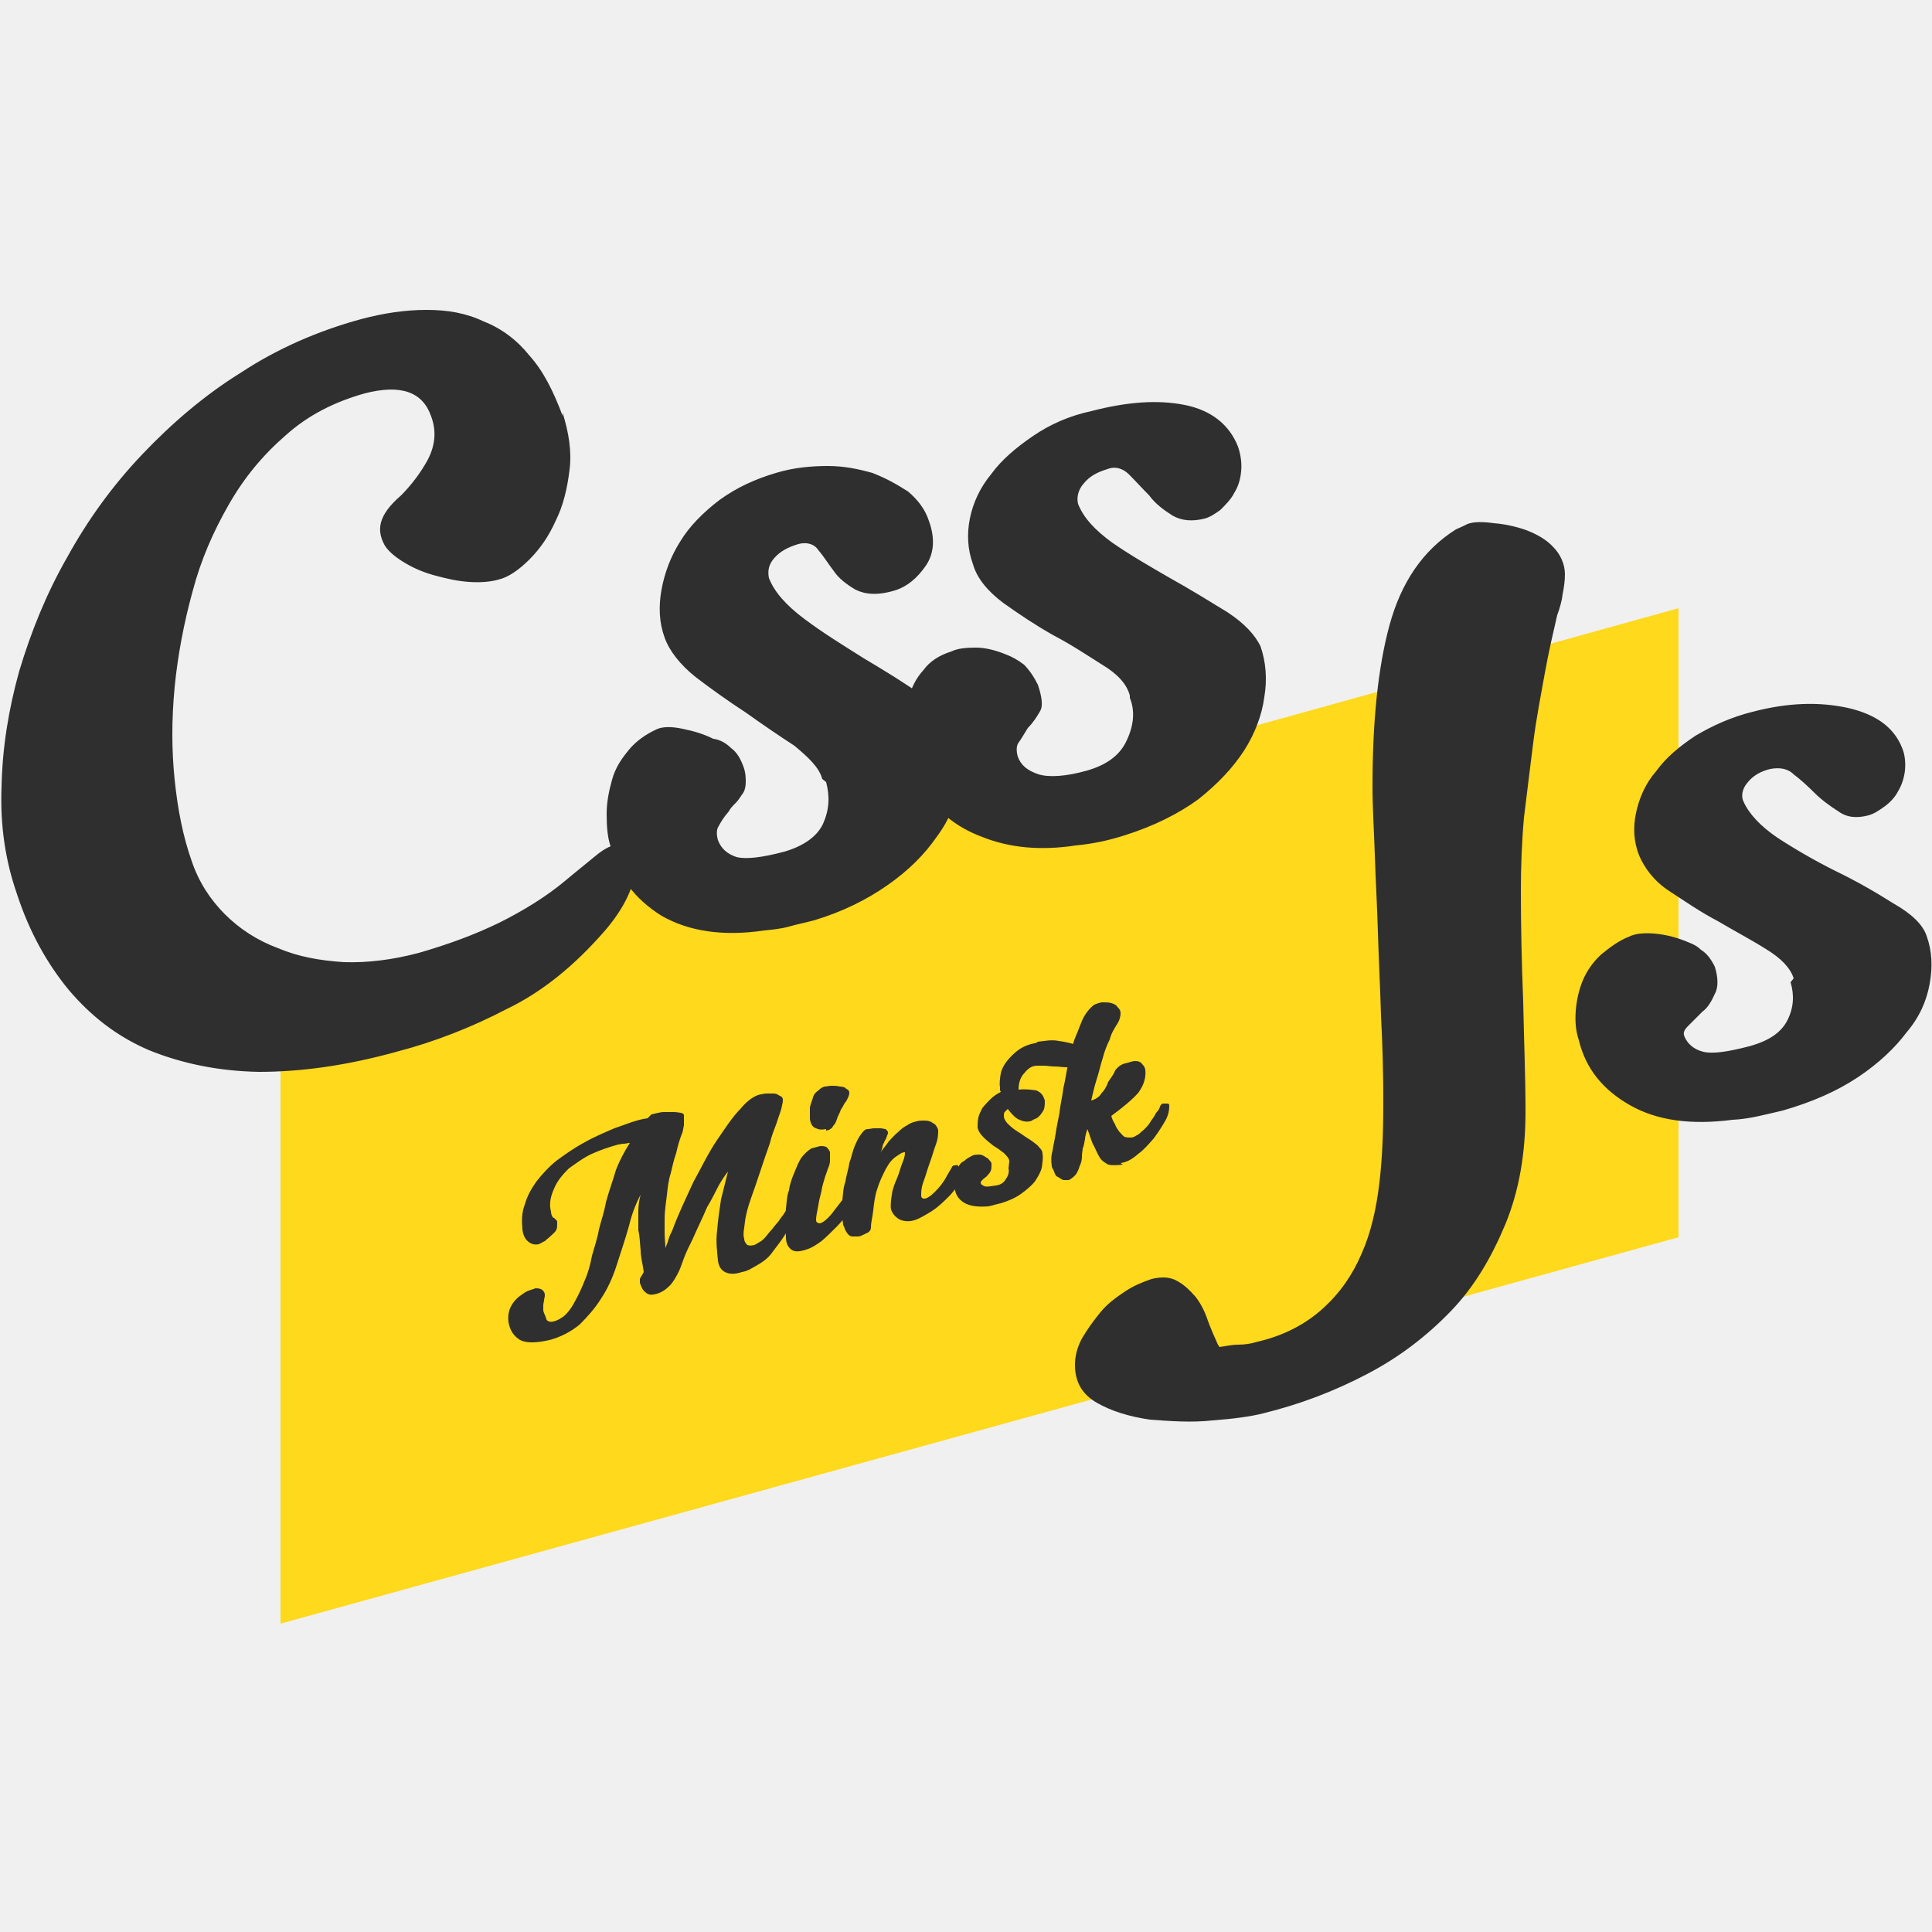
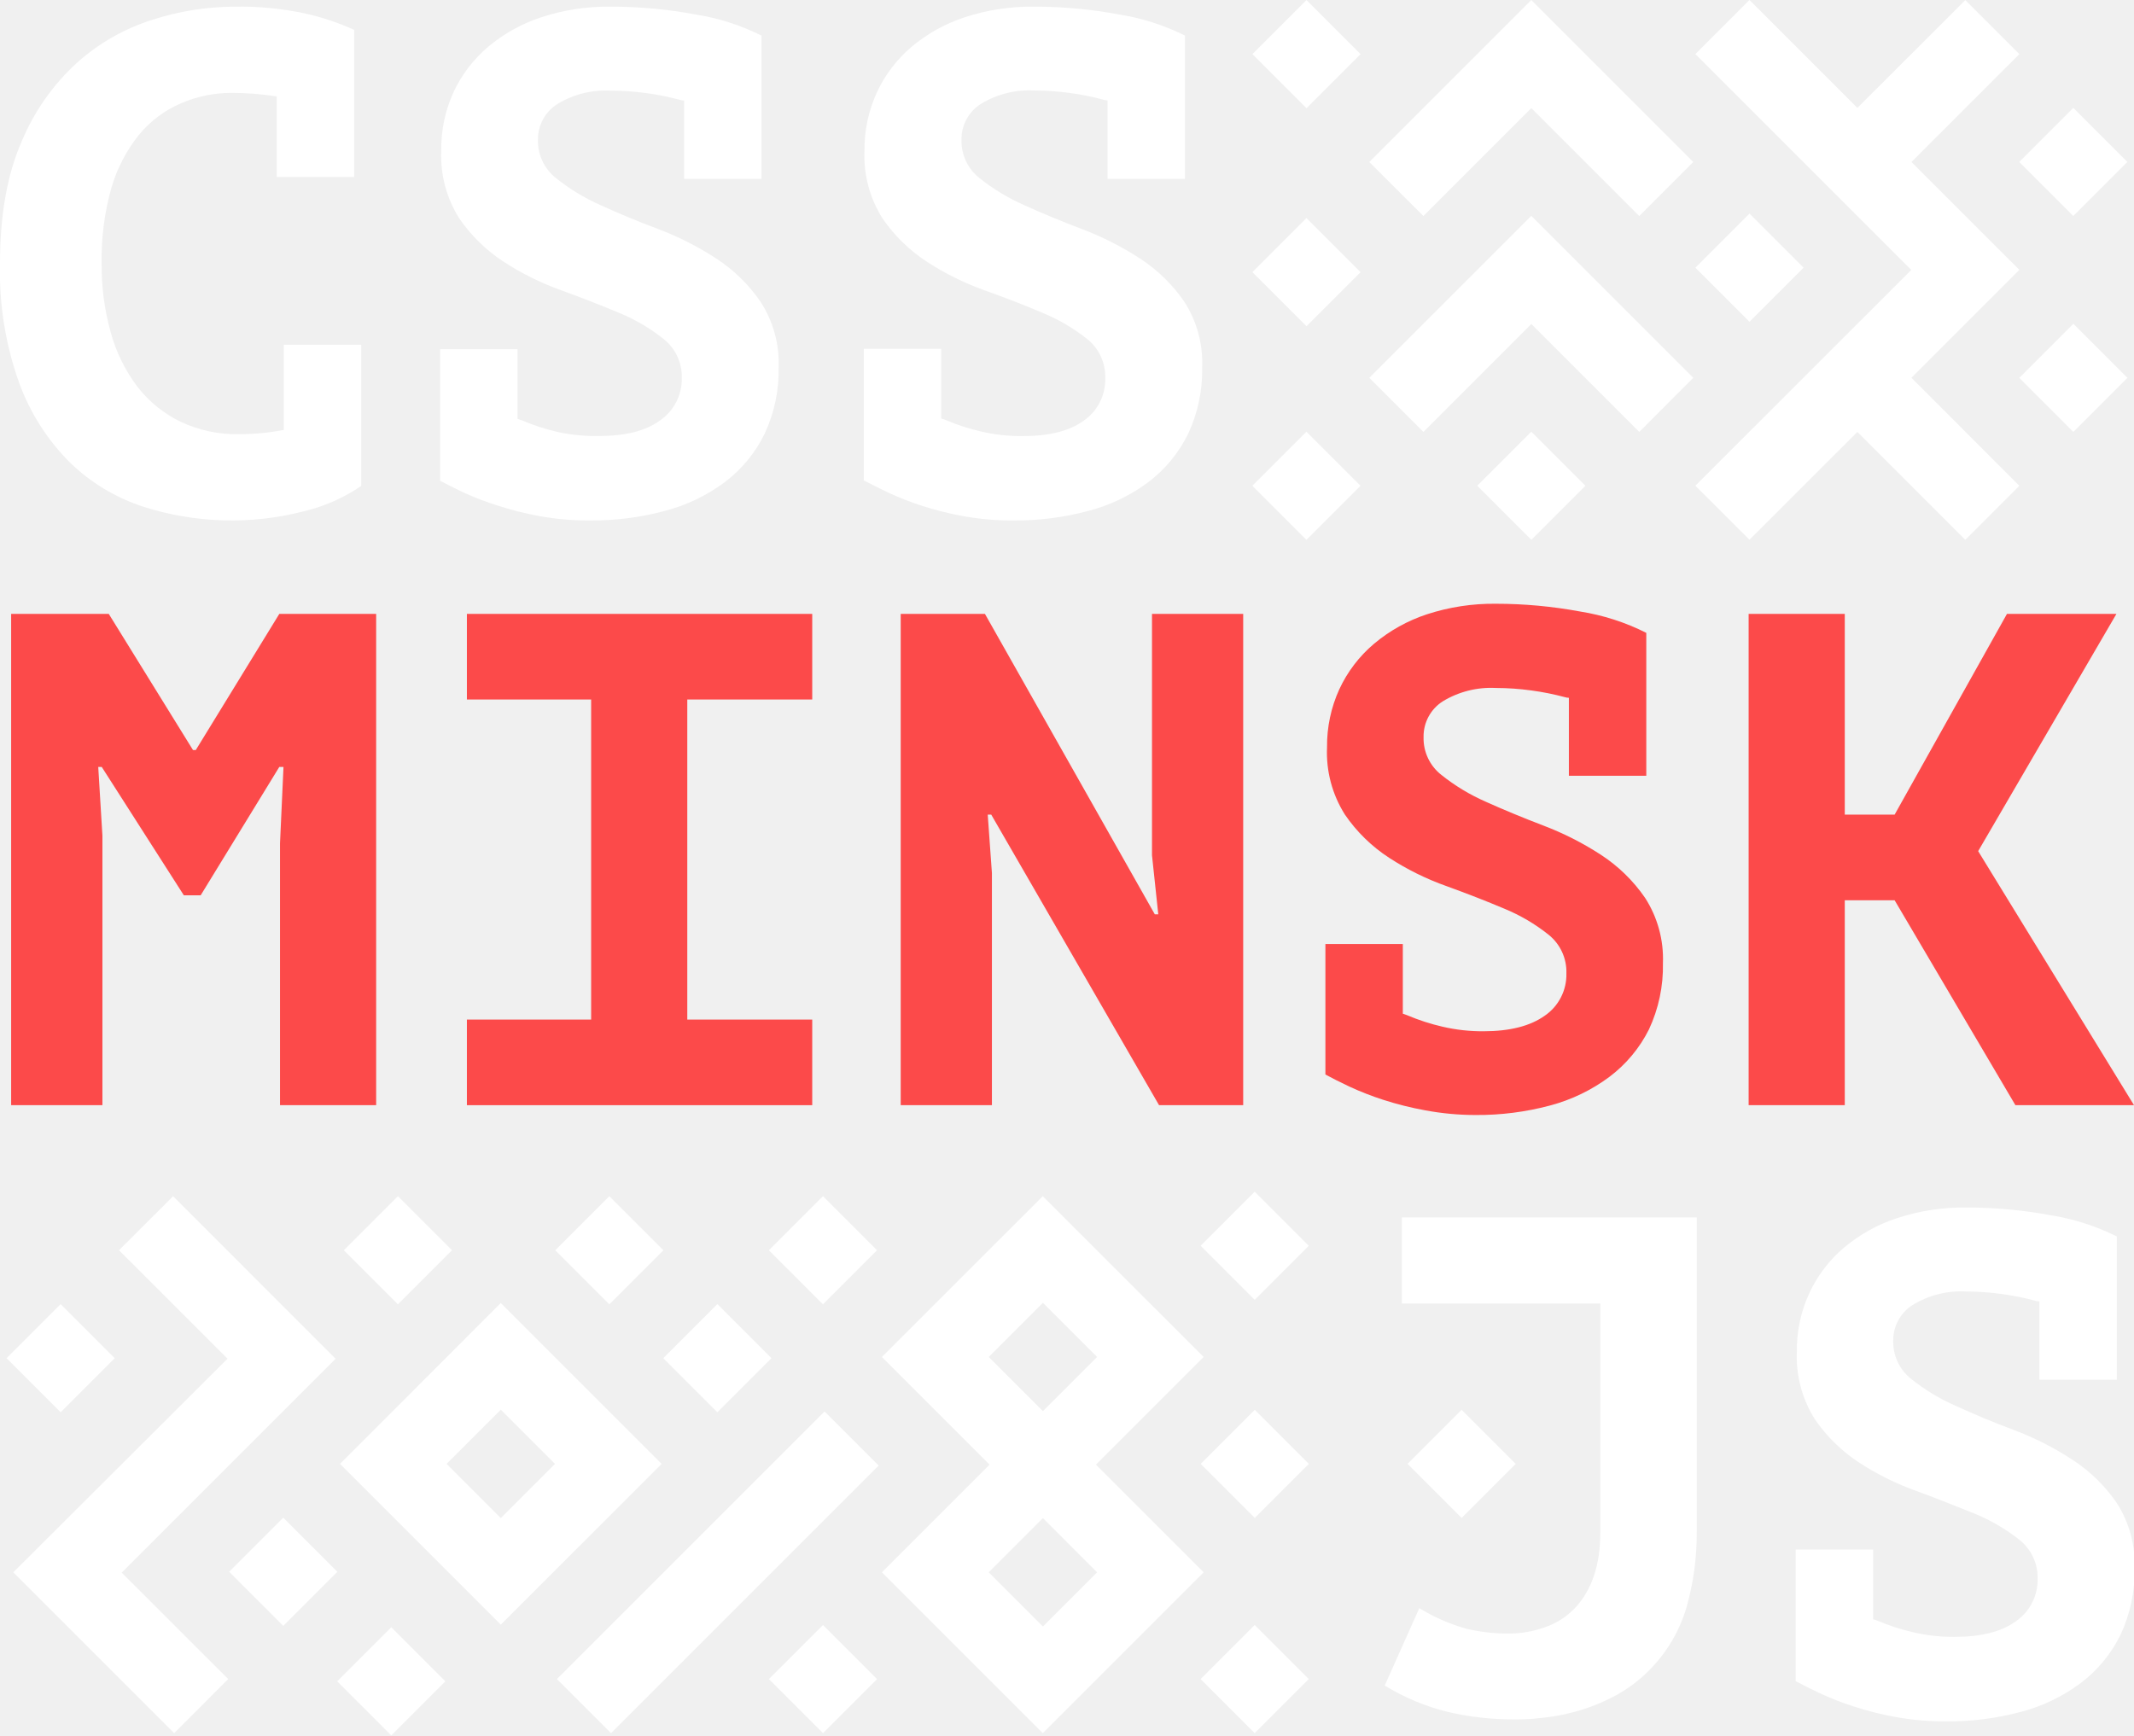
- <svg xmlns="http://www.w3.org/2000/svg" width="250" height="250" viewBox="0 0 250 250">
-   <path d="m36.4 129 42.1-11.7 3-3.8 3.2 2 132.5-36.8 0 81.4-180.9 50 0-81.3z" fill="#fed91c" />
-   <path d="m157.8 174.3c0.8-0.1 1.6-0.3 2.4-0.3 0.8 0 1.6-0.1 2.6-0.4 3.4-0.8 6.2-2.3 8.4-4.3 2.2-2 3.8-4.3 5-7.1 1.2-2.7 1.9-5.8 2.3-9.2 0.4-3.4 0.5-6.9 0.5-10.5 0-3.6-0.1-7.3-0.3-11.1-0.1-3.6-0.3-7.3-0.4-10.8-0.1-3.5-0.3-6.7-0.4-10-0.1-3.1-0.3-6.1-0.3-8.8 0-8.4 0.7-15.4 2.2-20.9 1.5-5.5 4.3-9.7 8.6-12.4 0.7-0.3 1.1-0.5 1.5-0.7 0.8-0.3 2-0.3 3.4-0.1 1.3 0.1 2.8 0.4 4.2 0.9 1.3 0.5 2.6 1.2 3.5 2.2 0.9 0.9 1.5 2.2 1.5 3.5 0 0.8-0.1 1.6-0.3 2.6-0.1 0.9-0.4 1.9-0.7 2.7-0.5 2.2-1.1 4.7-1.6 7.5-0.5 2.8-1.1 5.8-1.5 9-0.4 3.1-0.8 6.5-1.2 9.7-0.3 3.4-0.4 6.5-0.4 9.6 0 4.4 0.1 9.2 0.3 14.2 0.1 5 0.3 9.7 0.3 14.2 0 5.4-0.8 10.2-2.6 14.6-1.8 4.3-4 8.1-7.1 11.3-3.1 3.2-6.6 5.9-10.8 8.1-4.2 2.2-8.6 3.9-13.5 5.1-1.6 0.4-3.8 0.7-6.5 0.9-2.7 0.3-5.4 0.1-8.1-0.1-2.7-0.4-5-1.1-6.9-2.2-1.9-1.1-2.8-2.7-2.8-4.9 0-1.1 0.3-2.3 0.9-3.4 0.7-1.2 1.5-2.3 2.4-3.4 0.9-1.1 2-1.9 3.2-2.7 1.2-0.8 2.3-1.2 3.4-1.6 1.3-0.3 2.4-0.3 3.4 0.3 0.9 0.5 1.6 1.2 2.3 2 0.7 0.9 1.2 1.9 1.6 3.1 0.4 1.1 0.9 2.2 1.3 3.1zm74.3-47.7c-0.4-1.3-1.6-2.6-3.6-3.8-1.9-1.2-4-2.3-6.2-3.6-2.3-1.2-4.3-2.6-6.3-3.9-2-1.3-3.2-3-3.9-4.6-0.7-1.8-0.8-3.6-0.4-5.5 0.4-1.9 1.2-3.8 2.6-5.4 1.3-1.8 3-3.2 5.1-4.6 2.2-1.3 4.6-2.4 7.4-3.1 4.6-1.2 8.6-1.3 12.3-0.5 3.5 0.8 5.9 2.4 7 5.1 0.4 0.9 0.5 2 0.4 3-0.1 0.9-0.4 1.9-0.9 2.7-0.4 0.8-1.1 1.5-1.8 2-0.7 0.5-1.3 0.9-2 1.1-1.5 0.4-2.8 0.3-3.9-0.5-1.1-0.7-2.2-1.5-3.1-2.4-0.9-0.9-1.9-1.8-2.7-2.4-0.8-0.8-1.9-0.9-3-0.7-1.3 0.3-2.3 0.9-3 1.8-0.7 0.8-0.8 1.8-0.5 2.4 0.7 1.6 2.2 3.2 4.4 4.7 2.3 1.5 4.9 3 7.5 4.3 2.7 1.3 5.3 2.8 7.5 4.2 2.3 1.3 3.8 2.7 4.3 4.2 0.7 1.9 0.8 4 0.4 6.2-0.4 2.2-1.3 4.3-3 6.3-1.5 2-3.6 4-6.3 5.8-2.7 1.8-5.9 3.2-9.7 4.3-2.2 0.5-4.3 1.1-6.5 1.2-5.4 0.7-9.8 0.1-13.3-1.9-3.5-2-5.7-4.7-6.6-8.4-0.4-1.2-0.5-2.4-0.4-3.8 0.1-1.3 0.4-2.7 0.9-3.9 0.5-1.2 1.3-2.4 2.4-3.4 1.1-0.9 2.3-1.8 3.6-2.3 0.8-0.4 1.9-0.5 3.2-0.4 1.3 0.1 2.6 0.4 3.9 0.9 0.7 0.3 1.5 0.5 2.2 1.2 0.8 0.5 1.3 1.2 1.8 2.2 0.4 1.3 0.5 2.6 0 3.5-0.4 0.9-0.9 1.8-1.6 2.3-0.7 0.7-1.2 1.2-1.8 1.8-0.5 0.5-0.8 0.9-0.5 1.5 0.4 0.9 1.2 1.6 2.4 1.9 1.2 0.3 3.2 0 5.9-0.7 2.6-0.7 4.2-1.8 5-3.4 0.8-1.6 0.9-3.2 0.4-4.9zM72.8 53.4c0.8 2.6 1.2 5 0.9 7.4-0.3 2.4-0.8 4.6-1.8 6.6-0.9 2-2 3.6-3.4 5-1.3 1.3-2.7 2.3-4 2.6-1.1 0.3-2.3 0.4-3.8 0.3-1.5-0.1-2.8-0.4-4.3-0.8-1.5-0.4-2.7-0.9-3.9-1.6-1.2-0.7-2.2-1.5-2.7-2.3-0.5-0.9-0.8-1.9-0.5-3 0.3-1.1 1.1-2.2 2.6-3.5 1.3-1.3 2.6-3 3.5-4.7 0.9-1.8 1.1-3.6 0.4-5.5-1.1-3.2-3.9-4.2-8.6-3-3.9 1.1-7.3 2.8-10.2 5.4-3 2.6-5.4 5.5-7.4 9-2 3.5-3.6 7.1-4.7 11.3-1.1 4-1.9 8.2-2.3 12.3-0.4 4.2-0.4 8.1 0 12 0.4 3.9 1.1 7.4 2.2 10.5 0.9 2.7 2.4 5 4.3 6.9 1.9 1.9 4.2 3.4 6.9 4.4 2.6 1.1 5.4 1.6 8.5 1.8 3.1 0.1 6.3-0.3 9.7-1.2 3.8-1.1 7.1-2.3 10.4-3.9 3.2-1.6 6.1-3.4 8.5-5.4 1.3-1.1 2.7-2.2 3.9-3.2 1.3-1.1 2.3-1.5 3-1.5 0.9 0.1 1.5 0.4 1.8 0.8 0.3 0.4 0.4 1.1 0.5 2.2-0.3 2.6-1.6 5.3-4 8.1-4 4.6-8.2 8-12.8 10.2-4.4 2.3-9.2 4.2-14.2 5.5-6.5 1.8-12.4 2.6-17.8 2.6-5.3-0.1-10-1.1-14.2-2.8-4.2-1.8-7.5-4.4-10.4-7.8-2.8-3.4-5.1-7.5-6.7-12.4-1.5-4.3-2.2-8.9-2-13.9 0.1-5 0.9-10 2.3-15 1.5-5 3.5-10 6.2-14.7 2.7-4.9 5.9-9.3 9.7-13.3 3.8-4 8.1-7.7 12.8-10.6 4.7-3.1 10-5.4 15.5-6.9 3-0.8 5.8-1.2 8.5-1.2 2.7 0 5.1 0.4 7.4 1.5 2.3 0.9 4.3 2.4 5.9 4.4 1.8 2 3.1 4.6 4.3 7.8zm33.6 47.4c-0.4-1.5-1.8-2.8-3.6-4.3-2-1.3-4.2-2.8-6.3-4.3-2.3-1.5-4.4-3-6.5-4.6-2-1.6-3.4-3.4-4-5.1-0.7-1.9-0.8-4-0.4-6.2 0.4-2.2 1.2-4.3 2.4-6.2 1.2-2 3-3.8 5.1-5.4 2.2-1.6 4.6-2.7 7.3-3.5 2.3-0.7 4.6-0.9 6.7-0.9 2.2 0 4 0.4 5.8 0.9 1.8 0.7 3.2 1.5 4.6 2.4 1.3 1.1 2.2 2.3 2.7 3.8 0.8 2.2 0.7 4.2-0.4 5.8-1.1 1.6-2.4 2.7-4 3.2-2.3 0.7-3.9 0.5-5.1-0.1-1.2-0.7-2.2-1.5-2.8-2.4-0.7-0.9-1.3-1.9-2-2.7-0.5-0.8-1.5-1.1-2.6-0.8-1.3 0.4-2.3 0.9-3.1 1.8-0.7 0.8-0.9 1.6-0.7 2.6 0.7 1.8 2.2 3.5 4.6 5.3 2.4 1.8 5 3.4 7.7 5.1 2.7 1.6 5.3 3.2 7.7 4.9 2.4 1.6 3.8 3.2 4.3 4.7 0.7 2 0.8 4.3 0.4 6.6-0.4 2.3-1.3 4.6-3 6.9-1.6 2.3-3.6 4.3-6.3 6.2-2.7 1.9-5.9 3.5-9.6 4.6-1.1 0.3-2.2 0.5-3.2 0.8-1.1 0.3-2.2 0.4-3.2 0.5-5.4 0.8-9.8 0.1-13.3-1.9-3.5-2.2-5.7-5.1-6.6-9-0.4-1.2-0.5-2.6-0.5-4.2 0-1.5 0.3-3 0.7-4.4 0.4-1.5 1.2-2.7 2.2-3.9 0.9-1.1 2.2-2 3.5-2.6 0.8-0.4 2-0.4 3.4-0.1 1.5 0.3 2.8 0.7 4 1.3 0.8 0.1 1.6 0.5 2.3 1.2 0.7 0.5 1.2 1.3 1.6 2.4 0.3 0.8 0.3 1.5 0.3 2 0 0.5-0.1 1.1-0.4 1.5-0.3 0.4-0.5 0.8-0.9 1.2-0.4 0.4-0.7 0.7-0.9 1.1-0.7 0.8-1.1 1.5-1.3 1.9-0.3 0.4-0.3 1.1-0.1 1.8 0.4 1.1 1.2 1.8 2.4 2.2 1.2 0.3 3.2 0.1 6.2-0.7 2.4-0.7 4.2-1.9 5-3.6 0.8-1.8 0.9-3.5 0.4-5.4zm39.8-10.8c-0.4-1.5-1.6-2.8-3.6-4-1.9-1.2-4-2.6-6.3-3.8-2.3-1.3-4.4-2.7-6.5-4.2-2-1.5-3.4-3.2-3.9-5-0.7-1.9-0.8-3.9-0.4-5.9 0.4-2 1.3-4 2.8-5.8 1.3-1.8 3.2-3.4 5.4-4.9 2.2-1.5 4.7-2.6 7.5-3.2 4.6-1.2 8.6-1.5 12.1-0.8 3.5 0.7 5.8 2.6 6.9 5.4 0.4 1.2 0.5 2.3 0.4 3.2-0.1 1.1-0.4 2-0.9 2.8-0.4 0.8-1.1 1.5-1.8 2.2-0.7 0.5-1.3 0.9-2 1.1-1.6 0.4-3 0.3-4.2-0.4-1.1-0.7-2.2-1.5-3-2.6-0.9-0.9-1.8-1.9-2.6-2.7-0.8-0.8-1.8-1.1-2.8-0.7-1.3 0.4-2.3 0.9-3.1 1.9-0.7 0.8-0.9 1.8-0.7 2.6 0.7 1.8 2.2 3.4 4.4 5 2.3 1.6 4.9 3.1 7.5 4.6 2.7 1.5 5.1 3 7.4 4.4 2.3 1.5 3.6 3 4.3 4.4 0.7 2 0.9 4.3 0.5 6.6-0.3 2.3-1.2 4.7-2.6 6.9-1.5 2.3-3.4 4.3-5.9 6.3-2.6 1.9-5.8 3.5-9.6 4.7-2.2 0.7-4.2 1.1-6.3 1.3-4.6 0.7-8.6 0.3-12.1-1.1-3.5-1.3-6.1-3.5-7.5-6.2-0.8-1.3-1.3-2.7-1.8-4-0.4-1.2-0.5-2.6-0.7-3.9 0-1.3 0.1-2.8 0.5-4 0.4-1.3 0.9-2.4 1.9-3.5 0.8-1.1 2-1.9 3.6-2.4 0.8-0.4 1.9-0.5 3.2-0.5 1.3 0 2.7 0.4 3.9 0.9 0.8 0.3 1.5 0.7 2.3 1.3 0.7 0.7 1.3 1.6 1.8 2.6 0.5 1.5 0.7 2.7 0.3 3.4-0.4 0.7-0.9 1.5-1.6 2.2-0.5 0.8-0.9 1.5-1.2 1.9-0.3 0.4-0.3 1.1-0.1 1.8 0.4 1.1 1.2 1.8 2.7 2.3 1.3 0.4 3.5 0.3 6.3-0.5 2.4-0.7 4.2-1.9 5.1-3.9 0.9-1.9 1.1-3.8 0.4-5.5zM84.3 144.2c0.5-0.1 1.1-0.3 1.6-0.3 0.5 0 0.9 0 1.3 0 0.4 0 0.8 0.1 0.9 0.1 0.3 0.1 0.4 0.1 0.4 0.4 0 0.4 0 0.8 0 1.2-0.1 0.4-0.1 0.8-0.3 1.2-0.3 0.8-0.5 1.5-0.7 2.4-0.3 0.8-0.5 1.8-0.7 2.6-0.3 0.9-0.4 1.9-0.5 2.8-0.1 0.9-0.3 2-0.3 3.2 0 0.5 0 1.2 0 1.8 0 0.7 0.1 1.2 0.1 1.9 0.1-0.3 0.3-0.7 0.4-1.1 0.1-0.4 0.3-0.8 0.5-1.2 0.8-2.2 1.8-4.2 2.7-6.2 1.1-2 2-3.9 3.1-5.5 1.1-1.6 2-3 3-4 0.9-1.1 1.9-1.8 2.7-1.9 0.1 0 0.4-0.1 0.7-0.1 0.3 0 0.7 0 0.9 0 0.3 0 0.5 0.1 0.8 0.3 0.3 0.1 0.4 0.3 0.4 0.5 0 0.1 0 0.4-0.1 0.7-0.1 0.7-0.4 1.3-0.7 2.3-0.3 0.8-0.7 1.8-0.9 2.7-0.4 1.1-0.8 2.3-1.2 3.5-0.4 1.2-0.8 2.4-1.2 3.5-0.4 1.1-0.7 2.2-0.8 3.1-0.1 0.9-0.3 1.6-0.1 2.2 0 0.4 0.3 0.7 0.4 0.8 0.3 0.1 0.5 0.1 0.9 0 0.3-0.1 0.5-0.3 0.9-0.5 0.4-0.3 0.7-0.7 1.1-1.2 0.4-0.4 0.7-0.9 1.1-1.3 0.3-0.5 0.7-0.9 0.9-1.3 0.3-0.4 0.4-0.5 0.7-0.5 0.3 0 0.4 0.1 0.4 0.3 0 0.1 0 0.3 0 0.5 0 0.1 0 0.4-0.1 0.5-0.3 0.8-0.7 1.6-1.1 2.3-0.5 0.8-1.1 1.5-1.6 2.2-0.5 0.7-1.2 1.2-1.9 1.6-0.7 0.4-1.3 0.8-2 0.9-0.9 0.3-1.6 0.3-2.2 0-0.5-0.3-0.8-0.7-0.9-1.5-0.1-1.2-0.3-2.4-0.1-3.9 0.1-1.3 0.3-2.7 0.5-4l0.9-3.6c-0.4 0.5-0.8 1.1-1.2 1.8-0.4 0.8-0.9 1.8-1.5 2.8-0.5 1.2-1.2 2.6-1.9 4.2-0.4 0.8-0.8 1.6-1.1 2.4-0.3 0.8-0.5 1.5-0.9 2.2-0.4 0.7-0.7 1.2-1.2 1.6-0.4 0.4-1.1 0.8-1.8 0.9-0.4 0.1-0.8 0-1.1-0.3-0.4-0.3-0.5-0.7-0.7-1.2 0-0.3 0-0.4 0-0.5 0-0.1 0.3-0.5 0.5-0.9-0.1-0.9-0.4-1.9-0.4-2.8-0.1-0.9-0.1-1.8-0.3-2.6 0-0.9 0-1.8 0-2.4 0-0.8 0.1-1.5 0.3-2.2-0.5 0.9-1.1 2.3-1.5 4-0.5 1.8-1.1 3.5-1.6 5.1-0.5 1.6-1.2 3.1-2 4.3-0.8 1.3-1.8 2.4-2.8 3.4-1.1 0.9-2.4 1.6-3.9 2-1.8 0.4-3 0.4-3.8 0-0.8-0.5-1.3-1.2-1.5-2.3-0.1-0.8 0-1.5 0.4-2.2 0.4-0.7 0.9-1.1 1.5-1.5 0.5-0.4 1.1-0.5 1.6-0.7 0.5 0 0.9 0.1 1.1 0.5 0.1 0.1 0.1 0.4 0.1 0.5 0 0.1-0.1 0.4-0.1 0.5 0 0.3-0.1 0.4-0.1 0.7 0 0.3 0 0.4 0 0.7 0.1 0.4 0.3 0.7 0.4 1.1 0.1 0.3 0.5 0.4 0.9 0.3 0.5-0.1 1.2-0.5 1.6-0.9 0.5-0.5 0.9-1.1 1.3-1.9 0.4-0.7 0.8-1.6 1.2-2.6 0.4-0.9 0.7-2 0.9-3.1 0.3-1.1 0.7-2.2 0.9-3.4 0.3-1.2 0.7-2.3 0.9-3.5 0.4-1.5 0.9-2.8 1.3-4.2 0.5-1.3 1.1-2.4 1.8-3.5-0.3 0-0.5 0.1-0.8 0.1-0.3 0-0.5 0.1-0.7 0.1-1.1 0.3-2.3 0.7-3.4 1.2-1.1 0.5-2 1.2-3 1.9-0.8 0.8-1.5 1.6-1.9 2.6-0.4 0.9-0.7 1.9-0.4 3 0 0.3 0.1 0.4 0.1 0.5 0.1 0.1 0.1 0.3 0.3 0.3 0.1 0.1 0.1 0.1 0.3 0.3 0.1 0.1 0.1 0.1 0.1 0.3 0 0.4 0 0.7-0.1 0.9-0.1 0.3-0.4 0.5-0.7 0.8-0.3 0.3-0.5 0.4-0.8 0.7-0.3 0.1-0.5 0.3-0.8 0.4-0.5 0.1-0.9 0-1.3-0.3-0.4-0.3-0.7-0.8-0.8-1.6-0.1-1.1-0.1-2.2 0.3-3.2 0.3-1.1 0.8-2 1.5-3 0.7-0.9 1.6-1.9 2.6-2.7 1.1-0.8 2.2-1.6 3.5-2.3 1.2-0.7 2.6-1.3 4-1.9 1.5-0.5 2.8-1.1 4.3-1.3zm26.1 10.4c0 0.5-0.1 1.1-0.5 1.9-0.4 0.8-0.9 1.5-1.6 2.2-0.7 0.7-1.3 1.3-2 1.9-0.7 0.5-1.3 0.9-2 1.1-0.9 0.3-1.5 0.3-1.9 0-0.4-0.3-0.7-0.8-0.7-1.6 0-0.4-0.1-0.9-0.1-1.5 0-0.7 0-1.3 0.1-2.2 0.1-0.8 0.1-1.6 0.4-2.4 0.1-0.8 0.4-1.6 0.7-2.3 0.3-0.7 0.5-1.3 0.9-1.9 0.4-0.5 0.8-0.9 1.3-1.2 0.5-0.1 0.9-0.3 1.3-0.3 0.4 0 0.7 0.1 0.8 0.3 0.1 0.1 0.3 0.4 0.3 0.5 0 0.4 0 0.8 0 1.1 0 0.3-0.1 0.7-0.3 1.1-0.1 0.4-0.3 0.8-0.4 1.2-0.1 0.4-0.3 0.9-0.4 1.6-0.1 0.5-0.3 1.1-0.4 1.8-0.1 0.7-0.3 1.3-0.3 2 0 0.3 0.3 0.4 0.5 0.4 0.4-0.1 0.9-0.5 1.5-1.2 0.5-0.7 1.2-1.5 1.8-2.4 0-0.1 0.1-0.1 0.1-0.3 0.1-0.1 0.1-0.1 0.1-0.1 0.1 0 0.3 0 0.4 0.1 0.1 0.1 0.3 0.3 0.3 0.4zm-3.5-8.5c-0.5 0.1-0.9 0.1-1.3-0.1-0.4-0.1-0.7-0.5-0.8-1.2 0-0.5 0-1.1 0-1.5 0.1-0.5 0.3-0.9 0.4-1.3 0.1-0.4 0.4-0.7 0.7-0.9 0.3-0.3 0.5-0.4 0.8-0.5 0.3 0 0.5-0.1 0.9-0.1 0.4 0 0.7 0 1.1 0.1 0.3 0 0.7 0.1 0.8 0.3 0.3 0.1 0.4 0.3 0.4 0.5 0 0.3-0.1 0.5-0.4 1.1-0.3 0.3-0.4 0.7-0.7 1.1-0.1 0.4-0.4 0.8-0.5 1.2-0.1 0.4-0.3 0.7-0.5 0.9-0.1 0.3-0.4 0.4-0.5 0.5l-0.4 0.1zm18.2 4.7c0 0.5-0.3 1.1-0.7 1.8-0.4 0.7-0.9 1.5-1.6 2.2-0.7 0.7-1.3 1.3-2.2 1.9-0.8 0.5-1.5 0.9-2 1.1-0.8 0.3-1.5 0.3-2.2 0-0.5-0.3-0.9-0.7-1.1-1.3-0.1-0.5 0-1.2 0.1-1.9 0.1-0.8 0.4-1.5 0.7-2.2 0.3-0.7 0.4-1.3 0.7-2 0.3-0.7 0.3-1.1 0.3-1.3-0.3 0-0.5 0.1-0.9 0.4-0.7 0.4-1.1 0.9-1.6 1.8-0.4 0.8-0.8 1.6-1.1 2.6-0.3 0.9-0.4 1.8-0.5 2.7-0.1 0.9-0.3 1.6-0.3 2.2 0 0.3-0.1 0.5-0.4 0.7-0.3 0.1-0.7 0.4-1.2 0.5-0.1 0-0.4 0-0.8 0-0.4 0-0.7-0.4-0.9-0.8-0.1-0.1-0.1-0.4-0.3-0.7 0-0.3-0.1-0.5-0.1-0.9l0 0c0-0.7 0-1.5 0-2.3 0.1-0.8 0.1-1.6 0.4-2.4 0.1-0.8 0.4-1.6 0.5-2.4 0.3-0.8 0.4-1.5 0.7-2.2 0.3-0.7 0.5-1.1 0.8-1.5 0.3-0.4 0.5-0.7 0.9-0.7 0.3 0 0.5-0.1 0.8-0.1 0.3 0 0.5 0 0.8 0 0.3 0 0.5 0.1 0.7 0.1 0.1 0.1 0.3 0.3 0.3 0.4 0 0.1 0 0.3-0.1 0.4-0.1 0.3-0.1 0.4-0.3 0.7-0.1 0.3-0.3 0.5-0.3 0.8-0.1 0.3-0.1 0.5-0.3 0.8 0.3-0.5 0.7-0.9 1.1-1.5 0.4-0.4 0.8-0.9 1.2-1.2 0.4-0.4 0.8-0.7 1.2-0.9 0.4-0.3 0.8-0.4 1.2-0.5 0.3-0.1 0.7-0.1 0.9-0.1 0.3 0 0.5 0 0.8 0.1 0.3 0.1 0.5 0.3 0.7 0.4 0.1 0.1 0.3 0.4 0.4 0.7 0 0.5 0 1.1-0.3 1.9-0.3 0.8-0.5 1.6-0.8 2.4-0.3 0.8-0.5 1.6-0.8 2.4-0.3 0.8-0.3 1.3-0.3 1.8 0 0.4 0.3 0.4 0.5 0.4 0.4-0.1 0.8-0.4 1.3-0.9 0.5-0.5 1.1-1.2 1.5-2l0.7-1.2c0 0 0-0.1 0.1-0.1 0-0.1 0.1-0.1 0.3-0.1 0.3-0.1 0.4 0 0.5 0.3 0.1 0.3 0.3 0.4 0.3 0.7zm5.5-0.5c0-0.4-0.3-0.7-0.7-1.1-0.4-0.3-0.9-0.7-1.3-0.9-0.5-0.4-0.9-0.7-1.3-1.1-0.4-0.4-0.7-0.8-0.8-1.3 0-0.4 0-0.8 0.1-1.3 0.1-0.4 0.3-0.8 0.5-1.2 0.3-0.4 0.7-0.8 1.1-1.2 0.4-0.4 0.9-0.7 1.3-0.9 0-0.1-0.1-0.1-0.1-0.3 0-0.1 0-0.1 0-0.3-0.1-0.5 0-1.2 0.1-1.8 0.1-0.5 0.4-1.1 0.8-1.6 0.4-0.5 0.8-0.9 1.3-1.3 0.5-0.4 1.1-0.7 1.8-0.9 0.4-0.1 0.7-0.1 0.9-0.3 0.9-0.1 1.8-0.3 2.7-0.1 0.8 0.1 1.8 0.3 2.7 0.7l-0.3 1.2-0.3 1.5c-0.4 0-0.8 0-1.2 0-0.4 0-0.9-0.1-1.5-0.1-0.5 0-0.9-0.1-1.3-0.1-0.4 0-0.7 0-0.9 0-0.7 0-1.2 0.4-1.6 0.9-0.5 0.5-0.8 1.2-0.8 2.2 0.9-0.1 1.6 0 2.3 0.1 0.7 0.3 0.9 0.7 1.1 1.3 0 0.4 0 0.7-0.1 1.1-0.1 0.3-0.3 0.5-0.5 0.8-0.3 0.3-0.4 0.4-0.7 0.5-0.3 0.1-0.4 0.3-0.7 0.3-0.4 0.1-0.9 0-1.5-0.3-0.5-0.3-0.9-0.8-1.3-1.3-0.1 0.1-0.3 0.3-0.4 0.4-0.1 0.1-0.1 0.3-0.1 0.5 0 0.3 0.1 0.5 0.4 0.9 0.3 0.3 0.5 0.5 0.9 0.8 0.4 0.3 0.8 0.5 1.2 0.8 0.4 0.3 0.8 0.5 1.2 0.8 0.4 0.3 0.7 0.5 0.9 0.8 0.3 0.3 0.4 0.5 0.4 0.8 0.1 0.5 0 1.1-0.1 1.8-0.1 0.5-0.5 1.2-0.9 1.8-0.4 0.5-1.1 1.1-1.8 1.6-0.7 0.5-1.6 0.9-2.6 1.2-0.5 0.1-1.1 0.3-1.6 0.4-1.3 0.1-2.4 0-3.2-0.5-0.8-0.5-1.2-1.3-1.2-2.3 0-0.3 0-0.7 0.1-1.1 0.1-0.4 0.3-0.8 0.4-1.1 0.1-0.4 0.4-0.7 0.8-0.9 0.3-0.3 0.7-0.5 1.1-0.7 0.3-0.1 0.5-0.1 0.8-0.1 0.3 0 0.5 0.1 0.8 0.3 0.1 0.1 0.3 0.1 0.5 0.4 0.1 0.1 0.3 0.3 0.3 0.5 0 0.4 0 0.7-0.1 0.9-0.1 0.3-0.3 0.4-0.5 0.7-0.1 0.1-0.4 0.3-0.5 0.4-0.1 0.1-0.3 0.3-0.3 0.4 0 0.3 0.3 0.4 0.5 0.5 0.3 0.1 0.8 0 1.5-0.1 0.7-0.1 1.1-0.5 1.3-0.9 0.3-0.4 0.4-0.9 0.3-1.3zm14.7 0.4c-0.8 0.1-1.5 0.1-1.9 0-0.5-0.3-0.9-0.5-1.2-1.1-0.3-0.5-0.5-1.1-0.8-1.6-0.3-0.7-0.4-1.2-0.7-1.9-0.1 0.4-0.3 0.9-0.3 1.3-0.1 0.4-0.1 0.8-0.3 1.2 0 0.3-0.1 0.5-0.1 1.1 0 0.4-0.1 0.8-0.3 1.2-0.1 0.4-0.3 0.8-0.5 1.1-0.3 0.3-0.5 0.5-0.9 0.7-0.3 0-0.4 0-0.7 0-0.3-0.1-0.5-0.3-0.7-0.4-0.3-0.1-0.4-0.4-0.5-0.7-0.1-0.3-0.3-0.5-0.3-0.7-0.1-0.7-0.1-1.3 0.1-2 0.1-0.7 0.3-1.5 0.4-2.2 0.1-0.8 0.3-1.6 0.5-2.7 0.1-1.1 0.4-2.2 0.5-3.2 0.3-1.2 0.4-2.3 0.7-3.5 0.3-1.2 0.5-2.3 0.9-3.2 0.4-0.9 0.7-1.9 1.1-2.6 0.4-0.7 0.9-1.2 1.3-1.5 0.3-0.1 0.7-0.3 1.1-0.3 0.4 0 0.8 0 1.1 0.1 0.4 0.1 0.7 0.3 0.8 0.5 0.3 0.3 0.4 0.5 0.4 0.8 0 0.4-0.1 0.9-0.5 1.5-0.3 0.5-0.7 1.1-0.9 1.9-0.4 0.8-0.7 1.6-0.9 2.4-0.3 0.9-0.5 1.9-0.8 2.8-0.3 0.9-0.5 1.9-0.7 2.7 0.5-0.1 1.1-0.5 1.3-0.9 0.4-0.4 0.7-0.9 0.9-1.5 0.3-0.5 0.7-0.9 0.9-1.5 0.3-0.4 0.8-0.8 1.3-0.9 0.5-0.1 0.9-0.3 1.3-0.3 0.4 0 0.7 0.1 0.9 0.4 0.3 0.3 0.3 0.4 0.4 0.7 0.1 0.9-0.1 1.9-0.9 3-0.8 0.9-2 1.9-3.5 3 0.1 0.4 0.3 0.8 0.5 1.1 0.1 0.4 0.4 0.7 0.5 0.9 0.3 0.3 0.4 0.5 0.7 0.7 0.3 0.1 0.5 0.1 0.8 0.1 0.3 0 0.5-0.1 0.8-0.3 0.3-0.1 0.5-0.4 0.9-0.7 0.4-0.4 0.7-0.7 0.9-1.1 0.3-0.4 0.5-0.7 0.7-1.1 0.3-0.3 0.4-0.5 0.5-0.8 0.1-0.3 0.3-0.4 0.4-0.4 0.1 0 0.4 0 0.5 0 0.3 0 0.3 0.1 0.3 0.4 0 0.4-0.1 1.1-0.5 1.8-0.4 0.7-0.9 1.5-1.5 2.3-0.7 0.8-1.3 1.5-2 2-0.8 0.7-1.5 1.1-2.3 1.2z" fill="#302f2f" />
+ <svg xmlns="http://www.w3.org/2000/svg" viewBox="0 0 275.66 224.2">
+   <defs>
+     <style>.cls-1{fill:#fff;}.cls-2{fill:#fc4a4a;}</style>
+   </defs>
+   <g id="Layer_2" data-name="Layer 2">
+     <g id="Layer_1-2" data-name="Layer 1">
+       <path class="cls-1" d="M9,59.72a24.47,24.47,0,0,0,9.53,5.75,37.43,37.43,0,0,0,20.7.59,22.38,22.38,0,0,0,7.43-3.28V44.54h-10v11a30.28,30.28,0,0,1-5.84.55,16.84,16.84,0,0,1-7.48-1.6A15.64,15.64,0,0,1,17.78,50a20.56,20.56,0,0,1-3.46-7,31.89,31.89,0,0,1-1.19-9,33.52,33.52,0,0,1,1.28-9.8A19.66,19.66,0,0,1,18,17.36a14.28,14.28,0,0,1,5.34-4A16.5,16.5,0,0,1,29.91,12a37.13,37.13,0,0,1,5.84.46v10.4h10v-19a32,32,0,0,0-6.25-2.1A40,40,0,0,0,30.28.86,35,35,0,0,0,19.7,2.55,26.58,26.58,0,0,0,9.94,8.11,28.81,28.81,0,0,0,2.78,18.32Q0,24.67,0,34.05A42.59,42.59,0,0,0,2.46,49.42,28.27,28.27,0,0,0,9,59.72Z" />
+       <path class="cls-1" d="M64.33,65.33A42.83,42.83,0,0,0,69.8,66.7a36,36,0,0,0,6.43.54A36.32,36.32,0,0,0,85.9,66a22.43,22.43,0,0,0,7.75-3.73,17.47,17.47,0,0,0,5.11-6.21,19.29,19.29,0,0,0,1.82-8.61A14.52,14.52,0,0,0,98.25,39a20.44,20.44,0,0,0-5.74-5.61A39.44,39.44,0,0,0,85,29.58c-2.7-1-5.2-2.06-7.47-3.1A25.82,25.82,0,0,1,71.81,23a6.1,6.1,0,0,1-2.32-4.93A5.39,5.39,0,0,1,72,13.44a12,12,0,0,1,6.89-1.73,34.21,34.21,0,0,1,4.6.32,32.48,32.48,0,0,1,4.33.87,1.81,1.81,0,0,0,.55.09V23.11h10V4.6a29.47,29.47,0,0,0-8.57-2.74,59.45,59.45,0,0,0-10.94-1,27.68,27.68,0,0,0-8.94,1.37,20.69,20.69,0,0,0-6.88,3.83,17.17,17.17,0,0,0-4.47,5.88A17.49,17.49,0,0,0,57,19.46a15.13,15.13,0,0,0,2.33,8.76,20.54,20.54,0,0,0,5.74,5.6,35.46,35.46,0,0,0,7.48,3.7Q76.6,39,80,40.43a23.57,23.57,0,0,1,5.74,3.38,6.19,6.19,0,0,1,2.33,5,6.48,6.48,0,0,1-2.83,5.52c-1.88,1.37-4.53,2-7.93,2A22.94,22.94,0,0,1,72,55.8a27.57,27.57,0,0,1-4.6-1.5l-.55-.19v-9h-10v17c.79.42,1.82.94,3.1,1.55A37.85,37.85,0,0,0,64.33,65.33Z" />
+       <path class="cls-1" d="M119.05,65.33a42.41,42.41,0,0,0,5.47,1.37,35.79,35.79,0,0,0,6.43.54A36.3,36.3,0,0,0,140.61,66a22.35,22.35,0,0,0,7.75-3.73,17.47,17.47,0,0,0,5.11-6.21,19.29,19.29,0,0,0,1.82-8.61A14.59,14.59,0,0,0,153,39a20.61,20.61,0,0,0-5.75-5.61,39.65,39.65,0,0,0-7.47-3.79q-4.06-1.54-7.48-3.1A25.82,25.82,0,0,1,126.52,23a6.1,6.1,0,0,1-2.32-4.93,5.38,5.38,0,0,1,2.51-4.65,12,12,0,0,1,6.88-1.73,34.09,34.09,0,0,1,4.6.32,32.64,32.64,0,0,1,4.34.87,1.7,1.7,0,0,0,.54.09V23.11h10V4.6a29.36,29.36,0,0,0-8.57-2.74,59.37,59.37,0,0,0-10.94-1,27.68,27.68,0,0,0-8.94,1.37,20.69,20.69,0,0,0-6.88,3.83,17.17,17.17,0,0,0-4.47,5.88,17.63,17.63,0,0,0-1.6,7.52A15.13,15.13,0,0,0,114,28.22a20.67,20.67,0,0,0,5.74,5.6,36,36,0,0,0,7.48,3.7q4.06,1.45,7.48,2.91a23.64,23.64,0,0,1,5.75,3.38,6.21,6.21,0,0,1,2.32,5A6.46,6.46,0,0,1,140,54.34c-1.88,1.37-4.53,2-7.93,2a22.85,22.85,0,0,1-5.33-.59,27.39,27.39,0,0,1-4.61-1.5l-.55-.19v-9h-10v17c.79.42,1.83.94,3.1,1.55A37.36,37.36,0,0,0,119.05,65.33Z" />
+       <polygon class="cls-2" points="25.29 96.9 24.93 96.9 14.05 79.31 1.44 79.31 1.44 142.78 13.23 142.78 13.23 107.96 12.69 99.08 13.14 99.08 23.75 115.67 25.92 115.67 36.08 99.08 36.62 99.08 36.17 108.96 36.17 142.78 48.59 142.78 48.59 79.31 36.08 79.31 25.29 96.9" />
+       <polygon class="cls-2" points="60.31 90.37 76.36 90.37 76.36 131.72 60.31 131.72 60.31 142.78 104.92 142.78 104.92 131.72 88.78 131.72 88.78 90.37 104.92 90.37 104.92 79.31 60.31 79.31 60.31 90.37" />
+       <polygon class="cls-2" points="149.72 142.78 160.59 142.78 160.59 79.31 148.81 79.31 148.81 110.5 149.62 118.12 149.17 118.12 127.23 79.31 116.35 79.31 116.35 142.78 128.13 142.78 128.13 112.77 127.59 105.24 128.04 105.24 149.72 142.78" />
+       <path class="cls-2" d="M190.59,144.05a36.28,36.28,0,0,0,9.61-1.22,22.48,22.48,0,0,0,7.71-3.72A17.41,17.41,0,0,0,213,133a19.27,19.27,0,0,0,1.81-8.57,14.55,14.55,0,0,0-2.31-8.44,20.5,20.5,0,0,0-5.72-5.57,38.93,38.93,0,0,0-7.43-3.77q-4-1.53-7.44-3.08a25.71,25.71,0,0,1-5.71-3.45,6,6,0,0,1-2.31-4.89,5.37,5.37,0,0,1,2.49-4.63,12,12,0,0,1,6.85-1.72,33.92,33.92,0,0,1,4.58.32,34.58,34.58,0,0,1,4.31.86,1.7,1.7,0,0,0,.54.09v10.07h10V81.76A29.13,29.13,0,0,0,204.1,79a59.67,59.67,0,0,0-10.88-1,27.64,27.64,0,0,0-8.89,1.36,20.63,20.63,0,0,0-6.84,3.81A17.12,17.12,0,0,0,173,89.06a17.59,17.59,0,0,0-1.58,7.48,15,15,0,0,0,2.31,8.7,20.36,20.36,0,0,0,5.71,5.58,35.29,35.29,0,0,0,7.44,3.67q4,1.45,7.43,2.9a23.58,23.58,0,0,1,5.72,3.36,6.15,6.15,0,0,1,2.31,5,6.43,6.43,0,0,1-2.81,5.48q-2.82,2-7.89,2a22.68,22.68,0,0,1-5.31-.59,27.33,27.33,0,0,1-4.58-1.49l-.54-.19v-9h-10v16.86c.78.43,1.81.94,3.08,1.55a38.62,38.62,0,0,0,4.4,1.72,42,42,0,0,0,5.44,1.36A35.42,35.42,0,0,0,190.59,144.05Z" />
+       <polygon class="cls-2" points="238.3 116.31 244.74 116.31 260.34 142.78 275.66 142.78 255.53 109.96 273.39 79.31 259.25 79.31 244.74 105.24 238.3 105.24 238.3 79.31 225.88 79.31 225.88 142.78 238.3 142.78 238.3 116.31" />
+       <path class="cls-1" d="M181.09,168.4h25.63V198q0,6.19-3.2,9.67a9.72,9.72,0,0,1-4.05,2.59,13.71,13.71,0,0,1-4.34.78,23.41,23.41,0,0,1-5.79-.64,24.2,24.2,0,0,1-6-2.64l-4.47,10a28.82,28.82,0,0,0,8.21,3.42,37.11,37.11,0,0,0,8.48.95c.91,0,2.07,0,3.47-.18a25.35,25.35,0,0,0,4.46-.82,24.94,24.94,0,0,0,4.88-1.91,18.59,18.59,0,0,0,4.7-3.47,19.21,19.21,0,0,0,4.79-8.11,35,35,0,0,0,1.32-9.76V157.28H181.09Z" />
+       <path class="cls-1" d="M267.59,188.51a38.84,38.84,0,0,0-7.48-3.78c-2.7-1-5.2-2.07-7.47-3.1a25.83,25.83,0,0,1-5.75-3.47,6.09,6.09,0,0,1-2.33-4.92,5.38,5.38,0,0,1,2.51-4.65,11.93,11.93,0,0,1,6.89-1.74,34.21,34.21,0,0,1,4.6.32,36,36,0,0,1,4.33.87,1.81,1.81,0,0,0,.55.09v10.12h10V159.74A29.49,29.49,0,0,0,264.9,157,59.45,59.45,0,0,0,254,156a27.68,27.68,0,0,0-8.94,1.37,20.59,20.59,0,0,0-6.88,3.83,17.17,17.17,0,0,0-4.47,5.88,17.5,17.5,0,0,0-1.6,7.53,15.12,15.12,0,0,0,2.33,8.75,20.58,20.58,0,0,0,5.74,5.61,35.43,35.43,0,0,0,7.48,3.69c2.7,1,5.2,2,7.48,2.92a23.56,23.56,0,0,1,5.74,3.37,6.2,6.2,0,0,1,2.33,5,6.5,6.5,0,0,1-2.83,5.52c-1.88,1.36-4.53,2-7.93,2a22.87,22.87,0,0,1-5.34-.6,26.68,26.68,0,0,1-4.6-1.5l-.55-.18v-9h-10v17c.79.43,1.82.95,3.1,1.55a36.16,36.16,0,0,0,4.42,1.73,41.22,41.22,0,0,0,5.47,1.37,35.92,35.92,0,0,0,6.43.55,36.32,36.32,0,0,0,9.67-1.23,22.45,22.45,0,0,0,7.75-3.74,17.43,17.43,0,0,0,5.11-6.2,19.33,19.33,0,0,0,1.82-8.62,14.52,14.52,0,0,0-2.33-8.48A20.44,20.44,0,0,0,267.59,188.51Z" />
+       <rect class="cls-1" x="163.82" y="2.05" width="9.88" height="9.88" transform="translate(44.49 121.38) rotate(-45)" />
+       <rect class="cls-1" x="2.89" y="170.53" width="9.88" height="9.88" transform="translate(-121.78 56.93) rotate(-45)" />
+       <rect class="cls-1" x="46.47" y="156.58" width="9.88" height="9.88" transform="translate(-99.16 83.66) rotate(-45)" />
+       <rect class="cls-1" x="45.6" y="212.28" width="9.88" height="9.88" transform="translate(-138.79 99.35) rotate(-45)" />
+       <rect class="cls-1" x="31.65" y="198.12" width="9.88" height="9.88" transform="translate(-132.87 85.35) rotate(-45)" />
+       <rect class="cls-1" x="101.37" y="156.58" width="9.88" height="9.88" transform="translate(-83.08 122.48) rotate(-45)" />
+       <rect class="cls-1" x="87.72" y="170.53" width="9.88" height="9.88" transform="translate(-96.93 116.91) rotate(-45)" />
+       <rect class="cls-1" x="73.77" y="156.58" width="9.88" height="9.88" transform="translate(-91.16 102.97) rotate(-45)" />
+       <rect class="cls-1" x="101.37" y="211.98" width="9.88" height="9.88" transform="translate(-122.25 138.71) rotate(-45)" />
+       <path class="cls-1" d="M64.69,168.34,43.92,189.12l20.77,20.77,20.78-20.77Zm-7,20.78,7-7,7,7-7,7Z" />
+       <path class="cls-1" d="M141.57,189.22l13.91-13.91L134.7,154.54l-20.78,20.77,13.91,13.91-13.91,13.91,20.78,20.78,20.78-20.78Zm-13.85-13.91,7-7,7,7-7,7Zm0,27.82,7-7,7,7-7,7Z" />
+       <polygon class="cls-1" points="43.35 175.54 22.36 154.54 15.37 161.52 29.39 175.53 1.72 203.13 22.5 223.91 29.48 216.92 15.72 203.17 43.35 175.54" />
+       <rect class="cls-1" x="68.28" y="198.19" width="48.89" height="9.88" transform="translate(-116.48 125.06) rotate(-45)" />
+       <rect class="cls-1" x="262.88" y="15.99" width="9.88" height="9.88" transform="translate(63.64 195.5) rotate(-45)" />
+       <rect class="cls-1" x="262.88" y="43.88" width="9.88" height="9.88" transform="translate(43.93 203.67) rotate(-45)" />
+       <rect class="cls-1" x="163.82" y="30.22" width="9.88" height="9.88" transform="translate(24.57 129.63) rotate(-45)" />
+       <rect class="cls-1" x="221.05" y="29.64" width="9.88" height="9.88" transform="translate(41.74 169.93) rotate(-45)" />
+       <rect class="cls-1" x="192.87" y="57.82" width="9.88" height="9.88" transform="translate(13.56 158.25) rotate(-45)" />
+       <polygon class="cls-1" points="253.87 69.74 260.85 62.76 246.91 48.81 260.85 34.87 260.85 34.87 260.85 34.86 246.91 20.93 260.85 6.99 253.87 0.01 239.93 13.94 225.99 0 219 6.98 246.89 34.87 219 62.75 225.99 69.73 239.93 55.8 253.87 69.74" />
+       <polygon class="cls-1" points="218.73 48.81 197.81 27.89 197.81 27.9 197.8 27.89 176.88 48.81 183.87 55.8 197.81 41.86 211.75 55.8 218.73 48.81" />
+       <polygon class="cls-1" points="183.87 27.91 197.81 13.97 211.75 27.91 218.73 20.93 197.81 0.01 197.81 0.01 197.8 0.01 176.88 20.93 183.87 27.91" />
+       <rect class="cls-1" x="163.82" y="57.82" width="9.88" height="9.88" transform="translate(5.05 137.71) rotate(-45)" />
+       <rect class="cls-1" x="157.14" y="156" width="9.88" height="9.88" transform="translate(-66.33 161.75) rotate(-45)" />
+       <rect class="cls-1" x="157.14" y="184.18" width="9.88" height="9.88" transform="translate(-86.25 170) rotate(-45)" />
+       <rect class="cls-1" x="183.87" y="184.18" width="9.88" height="9.88" transform="translate(-78.43 188.9) rotate(-45)" />
+       <rect class="cls-1" x="157.14" y="211.98" width="9.88" height="9.88" transform="translate(-105.92 178.14) rotate(-45)" />
+     </g>
+   </g>
</svg>
